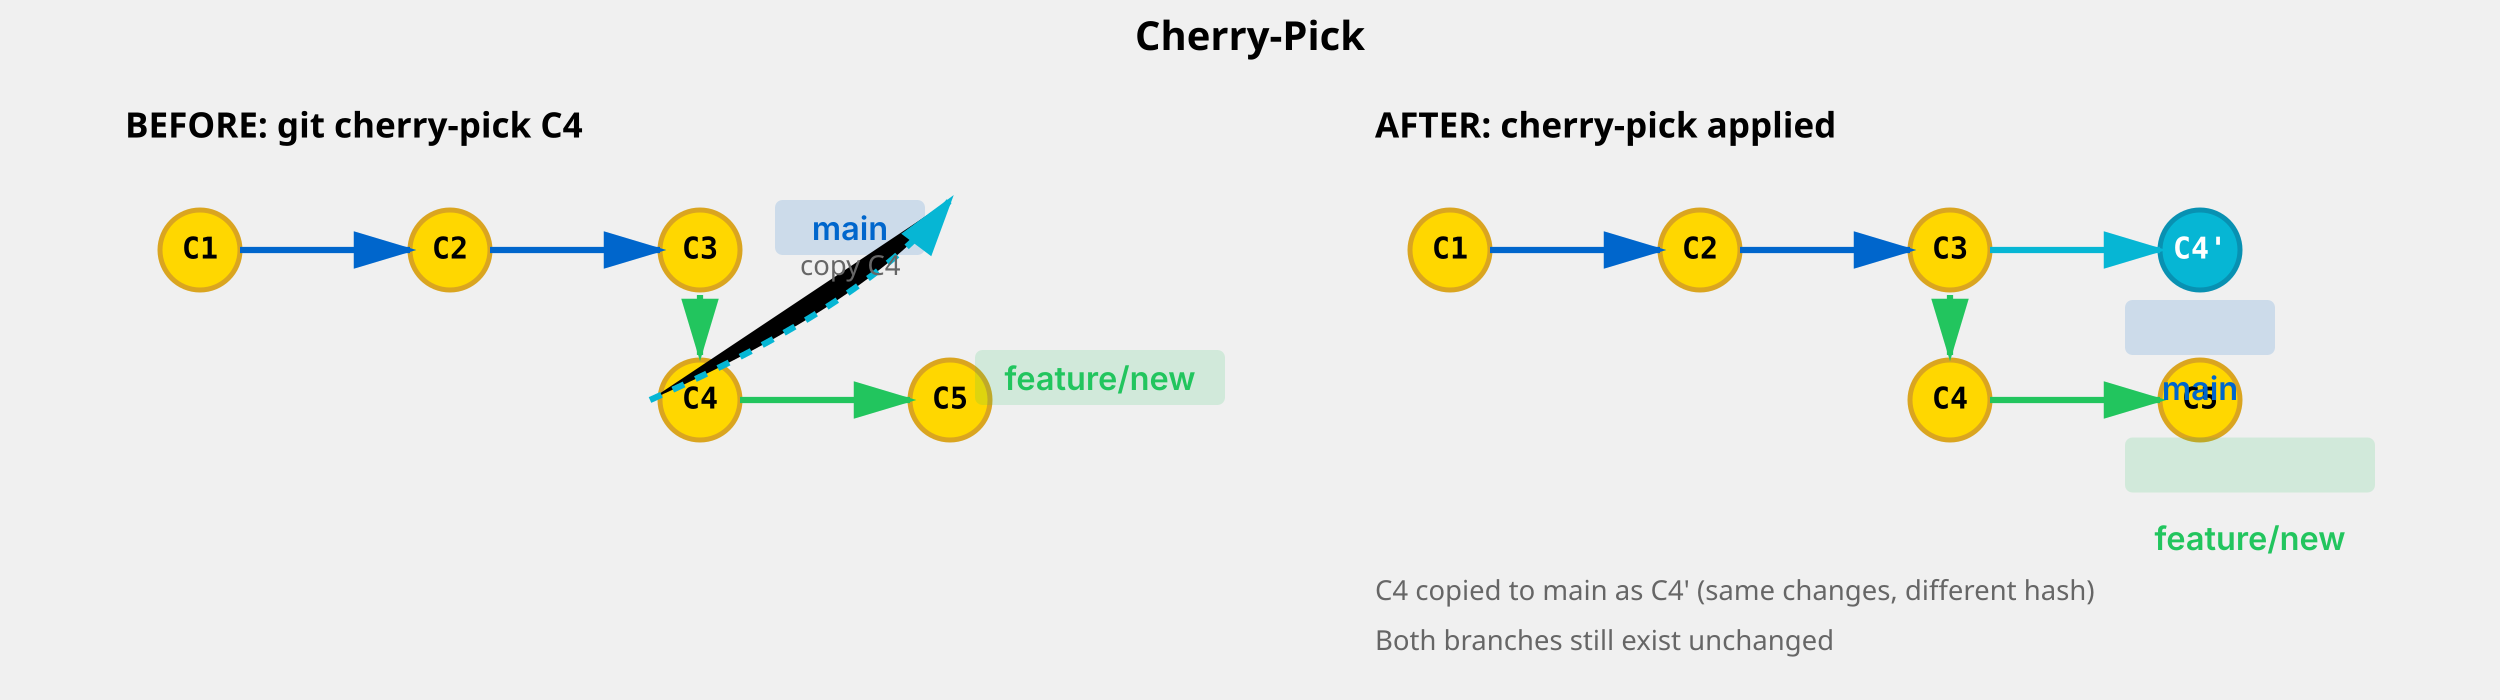
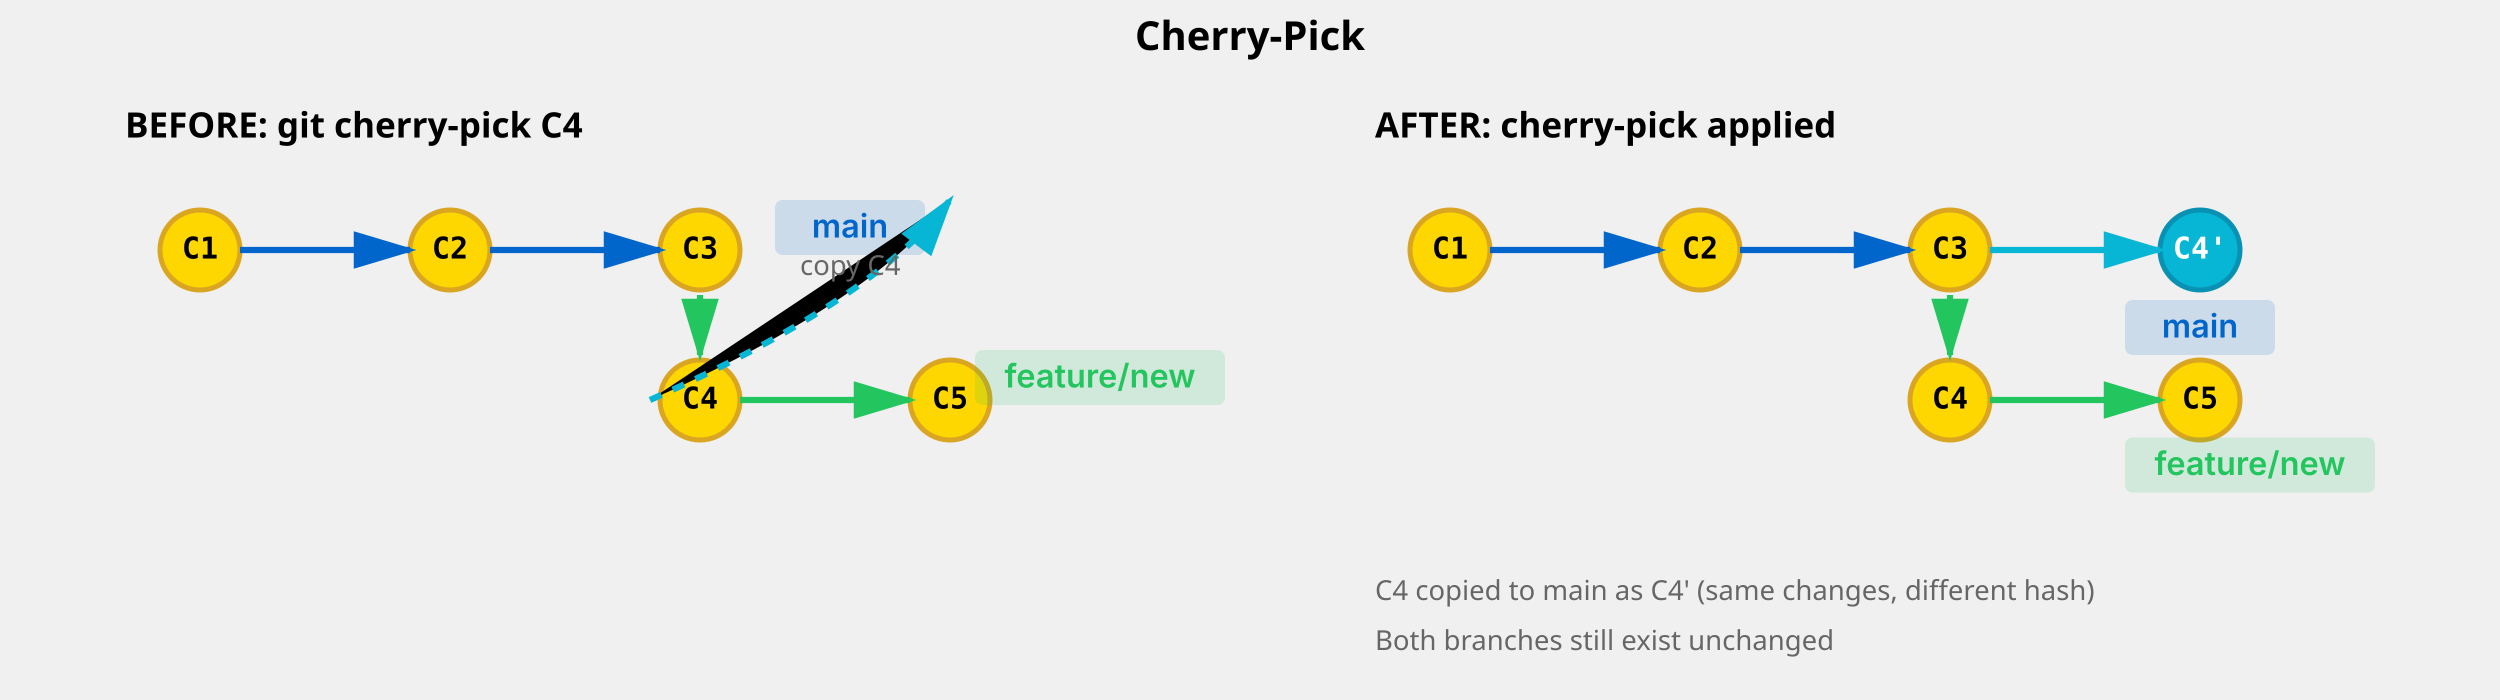
<svg xmlns="http://www.w3.org/2000/svg" viewBox="0 0 1000 280">
  <defs>
    <style>
      .commit-circle { fill: #FFD700; stroke: #DAA520; stroke-width: 2; }
      .commit-new { fill: #06B6D4; stroke: #0891B2; stroke-width: 2; }
      .commit-text { font-family: monospace; font-size: 12px; text-anchor: middle; dominant-baseline: middle; font-weight: bold; }
      .commit-text-light { fill: white; }
      .branch-label { font-family: -apple-system, BlinkMacSystemFont, 'Segoe UI', sans-serif; font-size: 13px; font-weight: 600; }
      .branch-main { fill: #0066CC; }
      .branch-feature { fill: #22C55E; }
      .arrow { stroke: #999; stroke-width: 2; fill: none; }
      .arrow-main { stroke: #0066CC; stroke-width: 2.5; }
      .arrow-feature { stroke: #22C55E; stroke-width: 2.5; }
      .arrow-pick { stroke: #06B6D4; stroke-width: 2.5; }
      .label-bg { opacity: 0.15; }
      .section-title { font-size: 14px; font-weight: bold; font-family: sans-serif; }
      .label-text { font-size: 11px; fill: #666; font-family: sans-serif; }
    </style>
    <marker id="arrowhead-main" markerWidth="10" markerHeight="10" refX="9" refY="3" orient="auto">
      <polygon points="0 0, 10 3, 0 6" fill="#0066CC" />
    </marker>
    <marker id="arrowhead-feature" markerWidth="10" markerHeight="10" refX="9" refY="3" orient="auto">
      <polygon points="0 0, 10 3, 0 6" fill="#22C55E" />
    </marker>
    <marker id="arrowhead-pick" markerWidth="10" markerHeight="10" refX="9" refY="3" orient="auto">
      <polygon points="0 0, 10 3, 0 6" fill="#06B6D4" />
    </marker>
  </defs>
  <text x="500" y="20" style="font-size: 16px; font-weight: bold; text-anchor: middle; font-family: sans-serif;">Cherry-Pick</text>
  <text x="50" y="55" class="section-title">BEFORE: git cherry-pick C4</text>
  <circle cx="80" cy="100" r="16" class="commit-circle" />
  <text x="80" y="100" class="commit-text">C1</text>
  <circle cx="180" cy="100" r="16" class="commit-circle" />
  <text x="180" y="100" class="commit-text">C2</text>
  <circle cx="280" cy="100" r="16" class="commit-circle" />
  <text x="280" y="100" class="commit-text">C3</text>
  <circle cx="280" cy="160" r="16" class="commit-circle" />
  <text x="280" y="160" class="commit-text">C4</text>
  <circle cx="380" cy="160" r="16" class="commit-circle" />
  <text x="380" y="160" class="commit-text">C5</text>
  <path d="M 96 100 L 164 100" class="arrow-main" marker-end="url(#arrowhead-main)" />
  <path d="M 196 100 L 264 100" class="arrow-main" marker-end="url(#arrowhead-main)" />
  <path d="M 296 160 L 364 160" class="arrow-feature" marker-end="url(#arrowhead-feature)" />
  <path d="M 280 118 L 280 142" class="arrow-feature" marker-end="url(#arrowhead-feature)" />
  <rect x="310" y="80" width="60" height="22" rx="3" class="branch-main label-bg" />
-   <text x="340" y="96" class="branch-label branch-main" text-anchor="middle">main</text>
+   <text x="340" y="95" class="branch-label branch-main" text-anchor="middle">main</text>
  <rect x="390" y="140" width="100" height="22" rx="3" class="branch-feature label-bg" />
-   <text x="440" y="156" class="branch-label branch-feature" text-anchor="middle">feature/new</text>
+   <text x="440" y="155" class="branch-label branch-feature" text-anchor="middle">feature/new</text>
  <path d="M 260 160 Q 350 120 380 80" class="arrow-pick" stroke-dasharray="5,5" marker-end="url(#arrowhead-pick)" />
  <text x="320" y="110" class="label-text">copy C4</text>
  <text x="550" y="55" class="section-title">AFTER: cherry-pick applied</text>
  <circle cx="580" cy="100" r="16" class="commit-circle" />
  <text x="580" y="100" class="commit-text">C1</text>
  <circle cx="680" cy="100" r="16" class="commit-circle" />
  <text x="680" y="100" class="commit-text">C2</text>
  <circle cx="780" cy="100" r="16" class="commit-circle" />
  <text x="780" y="100" class="commit-text">C3</text>
  <circle cx="880" cy="100" r="16" class="commit-new" />
  <text x="880" y="100" class="commit-text commit-text-light">C4'</text>
  <circle cx="780" cy="160" r="16" class="commit-circle" />
  <text x="780" y="160" class="commit-text">C4</text>
  <circle cx="880" cy="160" r="16" class="commit-circle" />
  <text x="880" y="160" class="commit-text">C5</text>
  <path d="M 596 100 L 664 100" class="arrow-main" marker-end="url(#arrowhead-main)" />
  <path d="M 696 100 L 764 100" class="arrow-main" marker-end="url(#arrowhead-main)" />
  <path d="M 796 100 L 864 100" class="arrow-pick" marker-end="url(#arrowhead-pick)" />
  <path d="M 796 160 L 864 160" class="arrow-feature" marker-end="url(#arrowhead-feature)" />
  <path d="M 780 118 L 780 142" class="arrow-feature" marker-end="url(#arrowhead-feature)" />
  <rect x="850" y="120" width="60" height="22" rx="3" class="branch-main label-bg" />
-   <text x="880" y="160" class="branch-label branch-main" text-anchor="middle">main</text>
+   <text x="880" y="135" class="branch-label branch-main" text-anchor="middle">main</text>
  <rect x="850" y="175" width="100" height="22" rx="3" class="branch-feature label-bg" />
-   <text x="900" y="220" class="branch-label branch-feature" text-anchor="middle">feature/new</text>
+   <text x="900" y="190" class="branch-label branch-feature" text-anchor="middle">feature/new</text>
  <text x="550" y="240" class="label-text">C4 copied to main as C4' (same changes, different hash)</text>
  <text x="550" y="260" class="label-text">Both branches still exist unchanged</text>
</svg>
